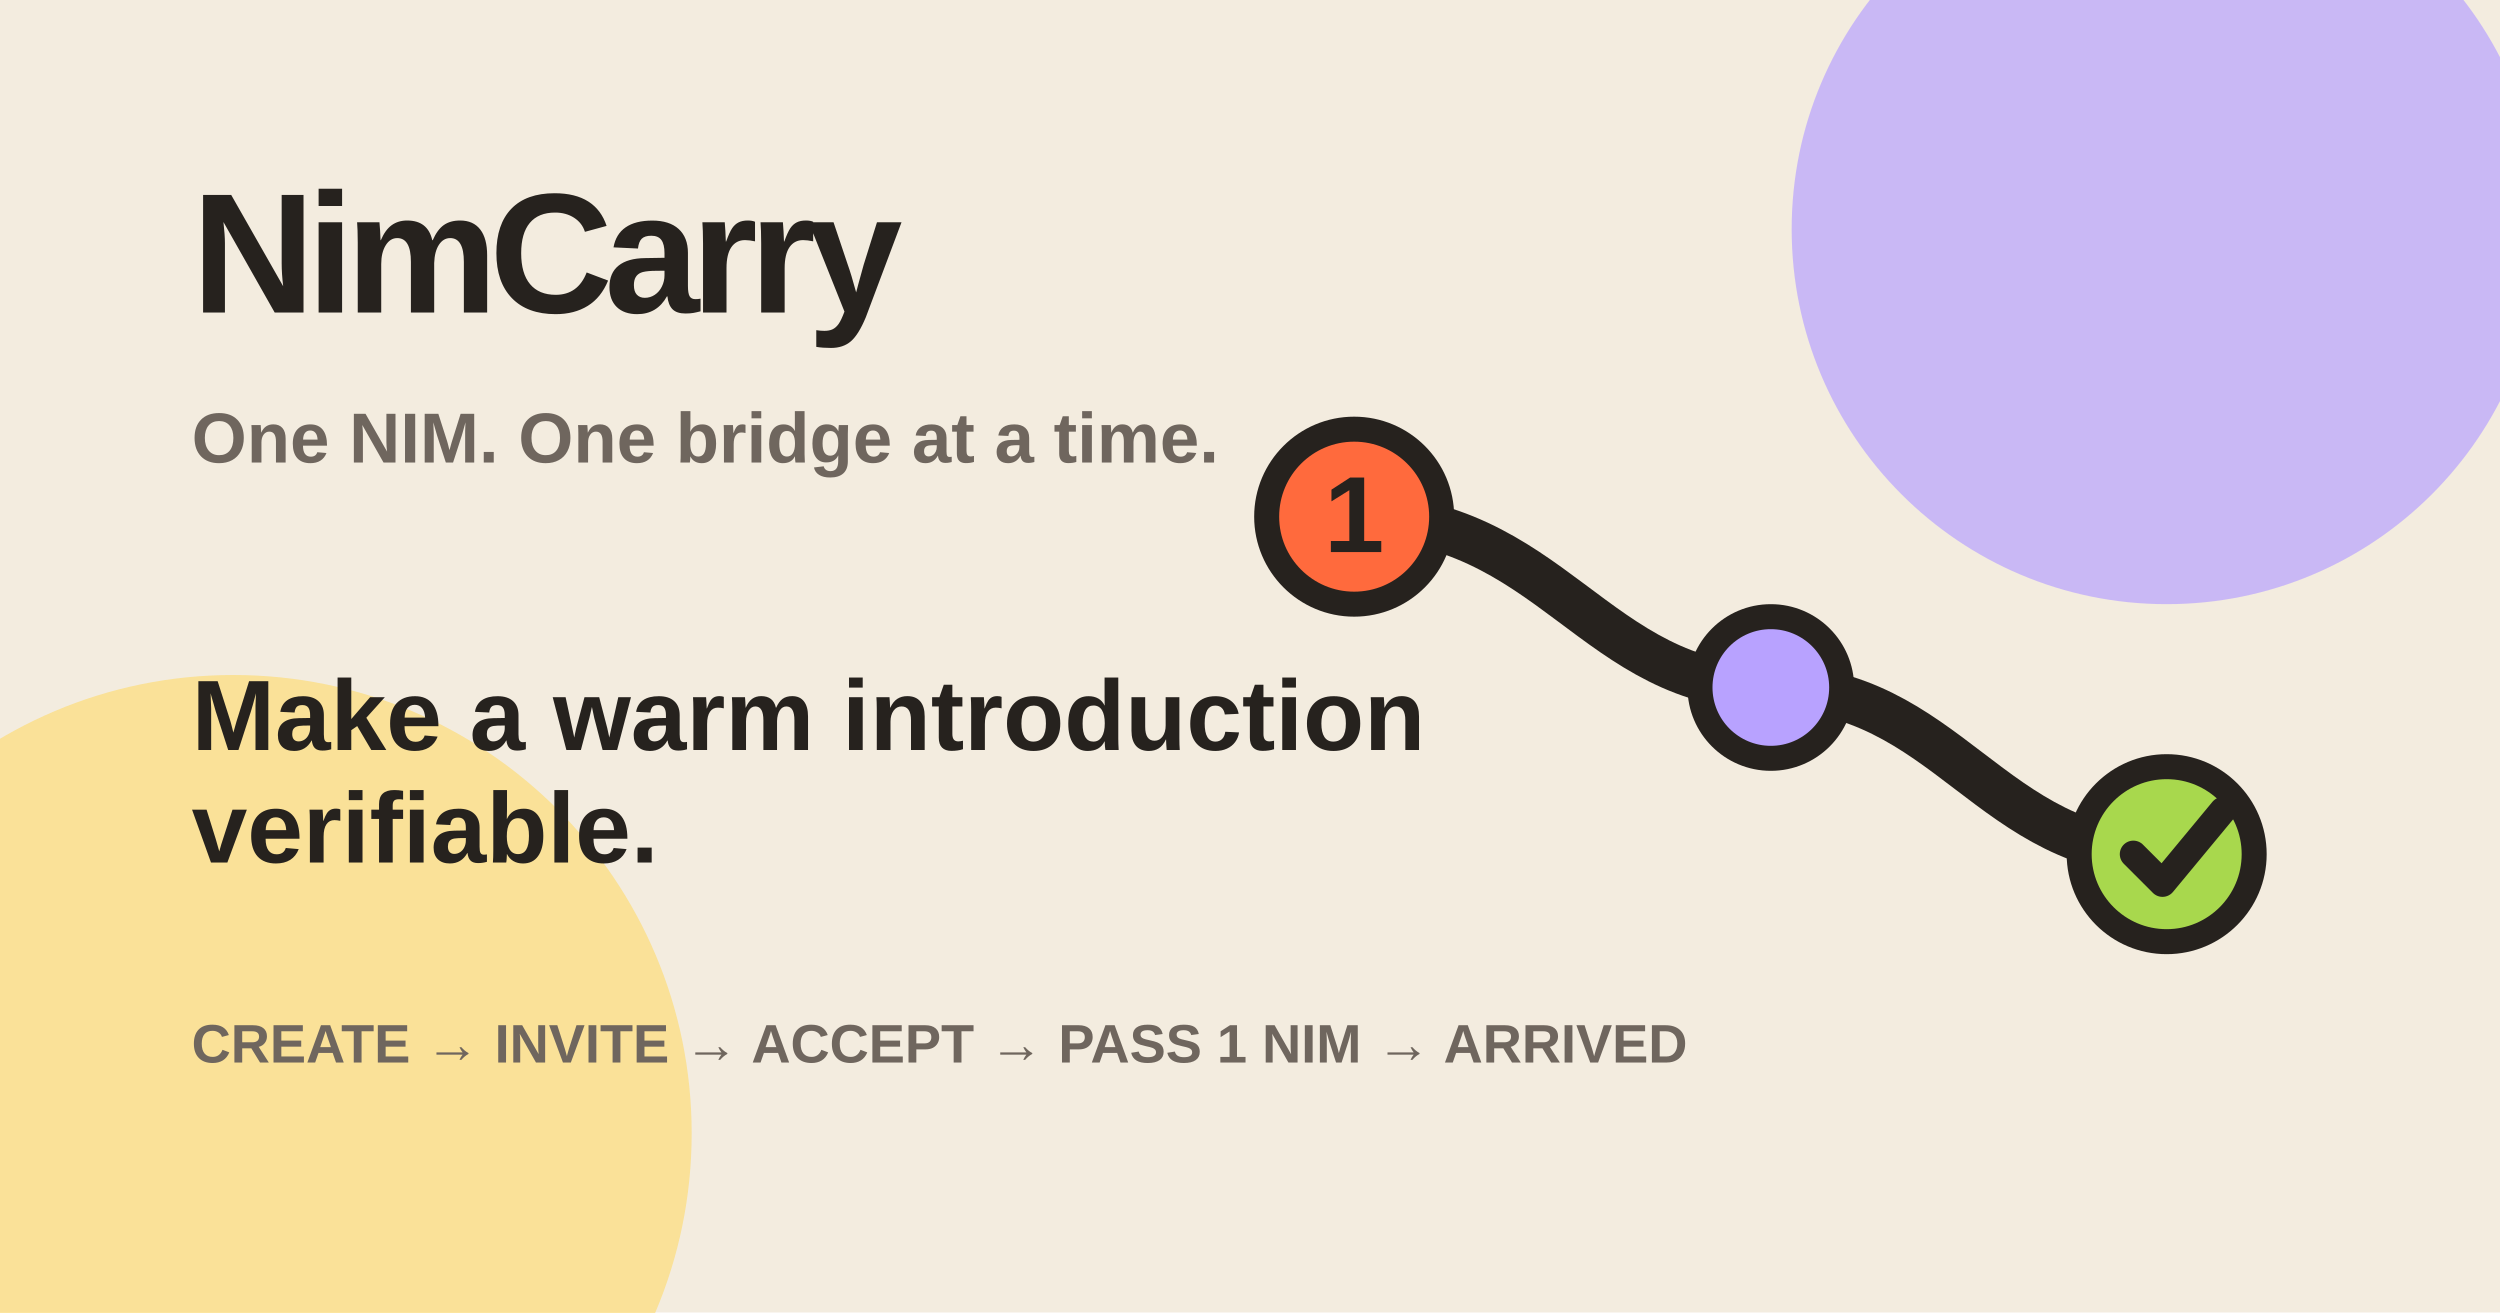
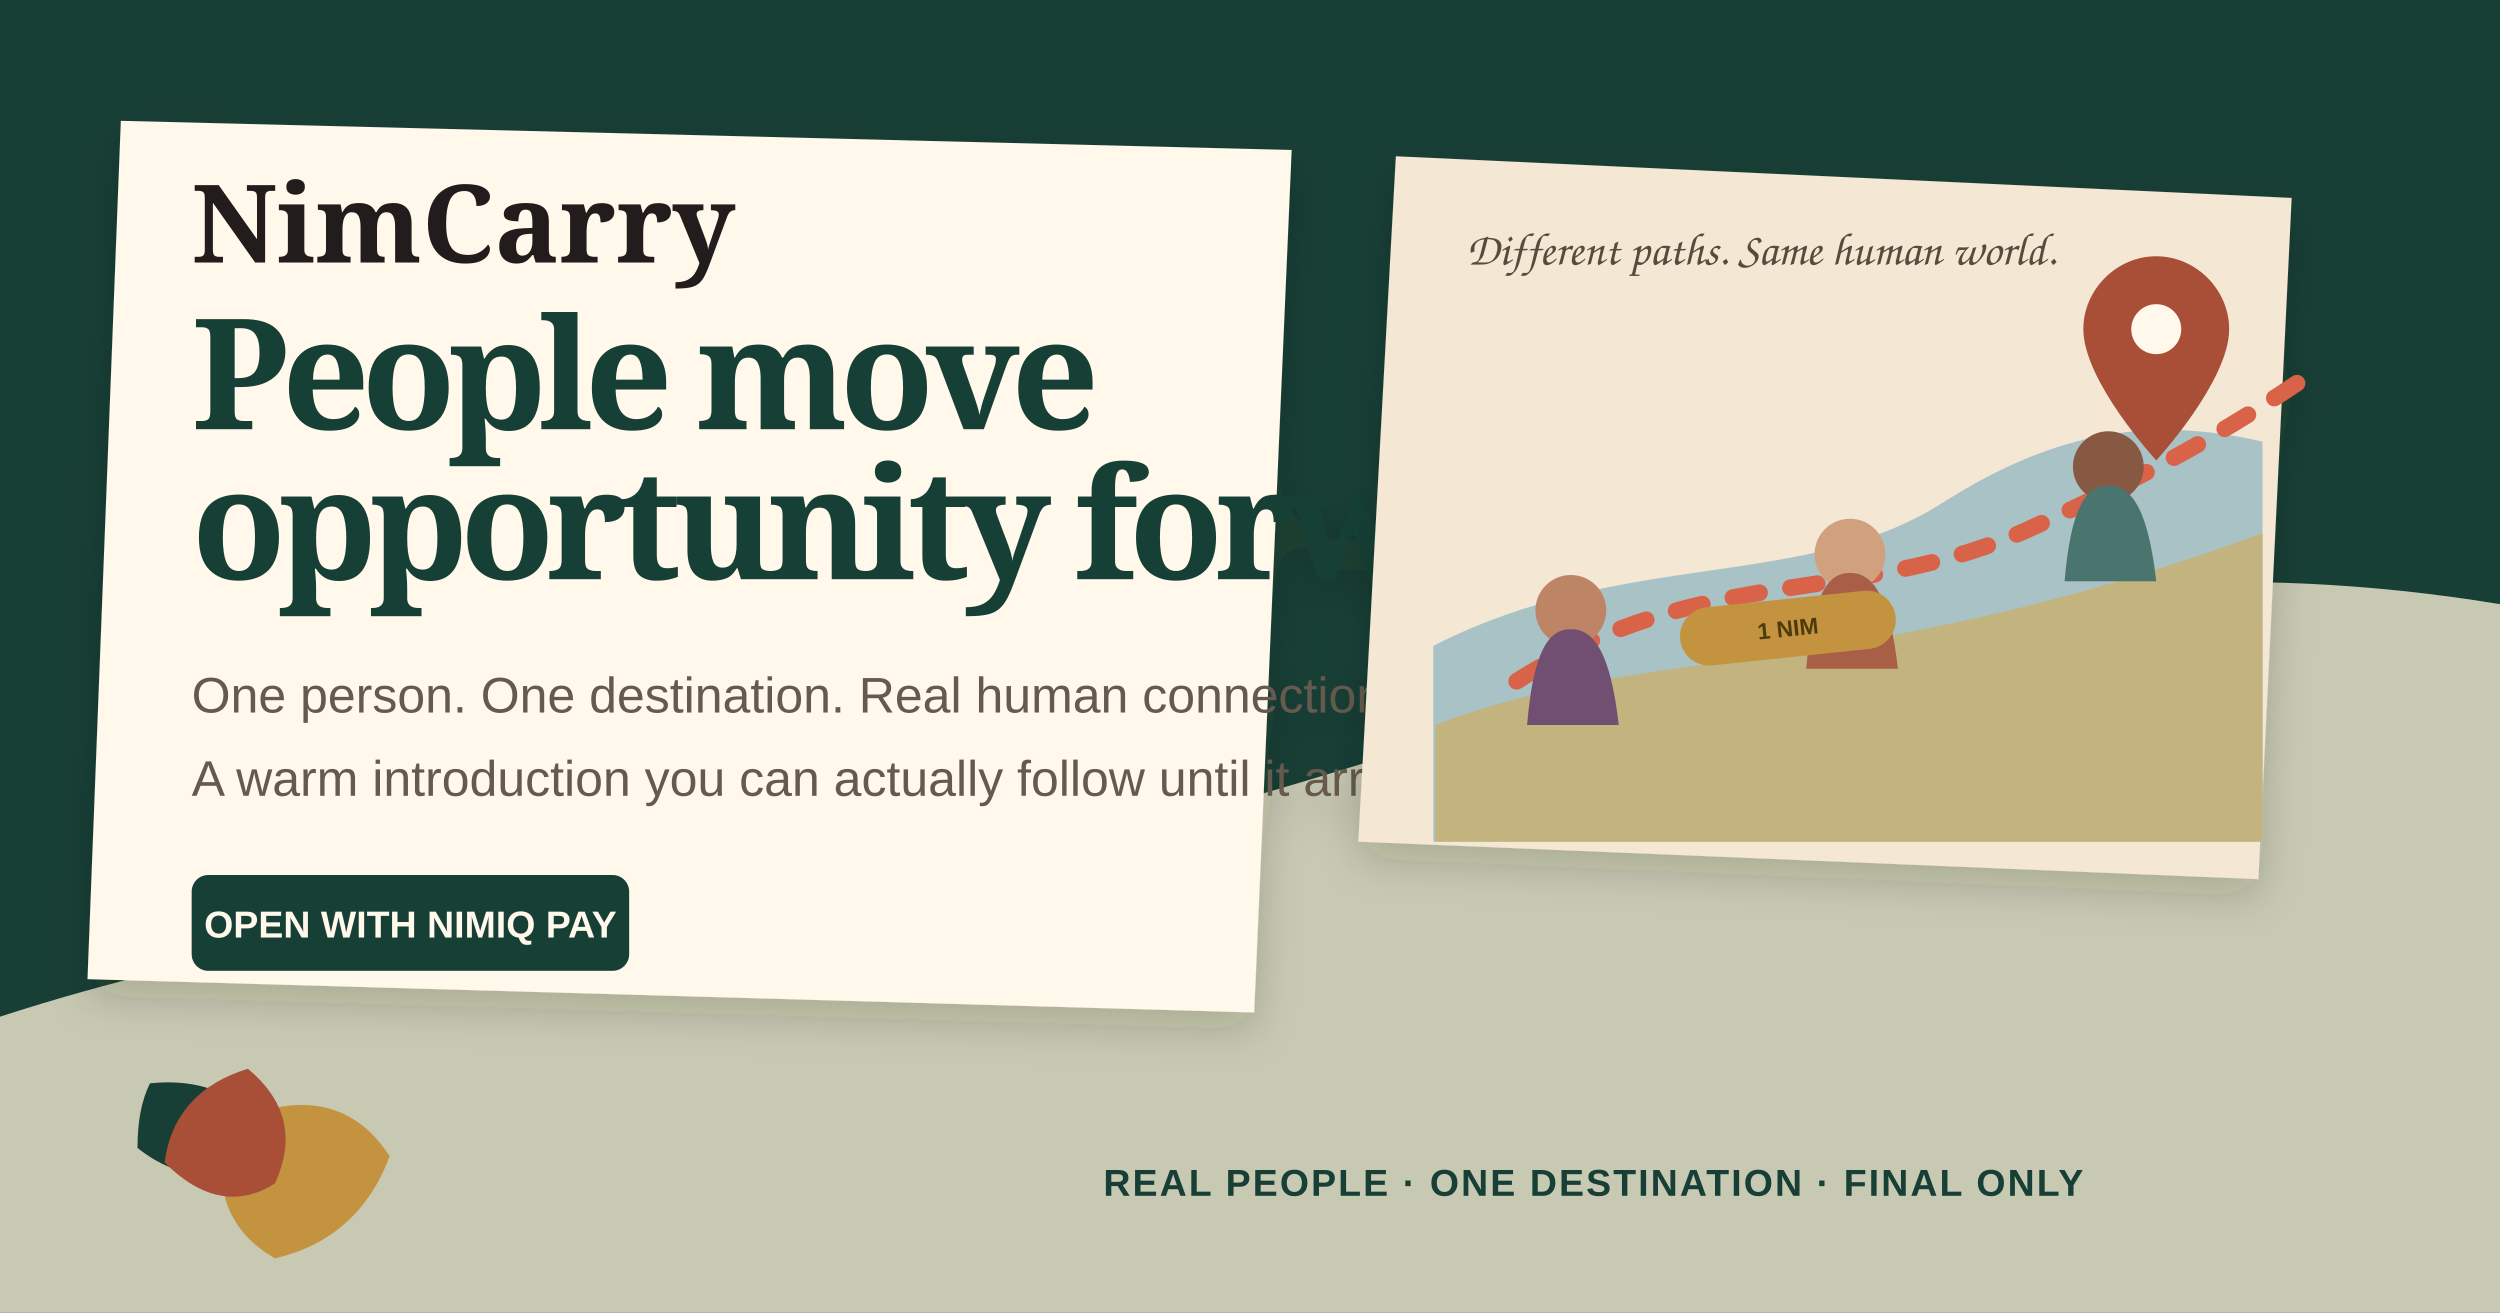
<svg xmlns="http://www.w3.org/2000/svg" viewBox="0 0 1200 630" role="img" aria-labelledby="title desc">
-   <rect width="1200" height="630" fill="#f3ecdf" />
-   <circle cx="1040" cy="110" r="180" fill="#b8a2ff" opacity=".7" />
-   <circle cx="112" cy="544" r="220" fill="#ffd85c" opacity=".55" />
-   <path d="M650 248 C745 248 765 330 850 330 S955 410 1040 410" fill="none" stroke="#26221e" stroke-width="22" stroke-linecap="round" />
-   <circle cx="650" cy="248" r="42" fill="#ff6a3d" stroke="#26221e" stroke-width="12" />
-   <circle cx="850" cy="330" r="34" fill="#b8a2ff" stroke="#26221e" stroke-width="12" />
-   <circle cx="1040" cy="410" r="42" fill="#a8d84d" stroke="#26221e" stroke-width="12" />
-   <text x="650" y="265" text-anchor="middle" font-family="Arial, Helvetica, sans-serif" font-size="52" font-weight="900" fill="#26221e">1</text>
-   <path d="M1024 410 l14 14 29-35" fill="none" stroke="#26221e" stroke-width="13" stroke-linecap="round" stroke-linejoin="round" />
-   <text x="92" y="150" font-family="Arial, Helvetica, sans-serif" font-size="82" font-weight="900" letter-spacing="-4" fill="#26221e">NimCarry</text>
-   <text x="92" y="222" font-family="Arial, Helvetica, sans-serif" font-size="34" font-weight="700" fill="#6f665e">One NIM. One bridge at a time.</text>
-   <text x="92" y="360" font-family="Arial, Helvetica, sans-serif" font-size="48" font-weight="800" fill="#26221e">Make a warm introduction</text>
-   <text x="92" y="414" font-family="Arial, Helvetica, sans-serif" font-size="48" font-weight="800" fill="#26221e">verifiable.</text>
-   <text x="92" y="510" font-family="Arial, Helvetica, sans-serif" font-size="26" font-weight="700" fill="#6f665e">CREATE  →  INVITE  →  ACCEPT  →  PASS 1 NIM  →  ARRIVED</text>
+   <defs>
+     <filter id="shadow" x="-30%" y="-30%" width="160%" height="160%">
+       <feDropShadow dx="0" dy="8" stdDeviation="10" flood-color="#302419" flood-opacity=".18" />
+     </filter>
+   </defs>
+   <rect width="1200" height="630" fill="#183f36" />
+   <path d="M0 488c213-69 367-44 548-91 219-57 397-149 652-107v340H0Z" fill="#d6d5be" opacity=".92" />
+   <g filter="url(#shadow)">
+     <path d="M58 58 620 72 602 486 42 470Z" fill="#fff8eb" />
+     <text x="92" y="126" font-family="Iowan Old Style,Georgia,serif" font-size="52" font-weight="700" fill="#211e1a">NimCarry</text>
+     <text x="92" y="206" font-family="Iowan Old Style,Georgia,serif" font-size="74" font-weight="700" letter-spacing="-4" fill="#183f36">People move</text>
+     <text x="92" y="278" font-family="Iowan Old Style,Georgia,serif" font-size="74" font-weight="700" letter-spacing="-4" fill="#183f36">opportunity forward.</text>
+     <text x="92" y="342" font-family="Arial,sans-serif" font-size="24" fill="#655a4d">One person. One destination. Real human connections.</text>
+     <text x="92" y="382" font-family="Arial,sans-serif" font-size="24" fill="#655a4d">A warm introduction you can actually follow until it arrives.</text>
+     <rect x="92" y="420" width="210" height="46" rx="8" fill="#183f36" />
+     <text x="197" y="450" text-anchor="middle" font-family="Arial,sans-serif" font-size="18" font-weight="800" fill="#fff8eb">OPEN WITH NIMIQ PAY</text>
+   </g>
+   <g transform="translate(670 75)" filter="url(#shadow)">
+     <path d="M0 0 430 20 414 347-18 329Z" fill="#f4e7d3" />
+     <path d="M18 235c92-47 178-26 245-69 55-35 101-41 153-29v192H18Z" fill="#a8c2c6" />
+     <path d="M19 273c104-40 200-20 397-92v148H19Z" fill="#c3b37e" />
+     <path d="M58 252c91-58 164-35 248-74 48-22 83-40 128-70" fill="none" stroke="#d96348" stroke-width="8" stroke-linecap="round" stroke-dasharray="13 15" />
+     <g transform="translate(58 197)">
+       <circle cx="26" cy="21" r="17" fill="#bd8565" />
+       <path d="M5 76c3-35 10-46 21-46s19 11 23 46Z" fill="#6f4f72" />
+     </g>
+     <g transform="translate(192 170)">
+       <circle cx="26" cy="21" r="17" fill="#d0a17c" />
+       <path d="M5 76c3-35 10-46 21-46s19 11 23 46Z" fill="#a95e47" />
+     </g>
+     <g transform="translate(316 128)">
+       <circle cx="26" cy="21" r="17" fill="#875942" />
+       <path d="M5 76c3-35 10-46 21-46s19 11 23 46Z" fill="#49756e" />
+     </g>
+     <g transform="translate(330 48)">
+       <path d="M0 35C0 16 16 0 35 0s35 16 35 35c0 25-35 63-35 63S0 60 0 35Z" fill="#a94f37" />
+       <circle cx="35" cy="35" r="12" fill="#fff8eb" />
+     </g>
+     <g transform="translate(135 218) rotate(-6)">
+       <rect width="104" height="28" rx="14" fill="#c4933f" />
+       <text x="52" y="18" text-anchor="middle" font-family="Arial,sans-serif" font-size="11" font-weight="900" fill="#4e3b0d">1 NIM</text>
+     </g>
+     <text x="34" y="52" font-family="Bradley Hand,Segoe Print,cursive" font-size="22" fill="#594b3d">Different paths. Same human world.</text>
+   </g>
+   <g transform="translate(72 520)">
+     <path d="M0 0c30-3 50 9 58 34-22 14-44 13-64-3 0-13 2-23 6-31Z" fill="#183f36" />
+     <path d="M55 13c25-7 46 0 60 22-10 27-29 43-55 49-21-12-29-31-24-54 4-8 10-13 19-17Z" fill="#c4933f" />
+     <path d="M7 38c3-23 17-38 40-45 18 15 23 33 13 55-17 11-35 8-53-10Z" fill="#a94f37" />
+   </g>
+   <text x="1000" y="574" text-anchor="end" font-family="Arial,sans-serif" font-size="18" font-weight="800" letter-spacing="1" fill="#183f36">REAL PEOPLE · ONE DESTINATION · FINAL ONLY</text>
</svg>
